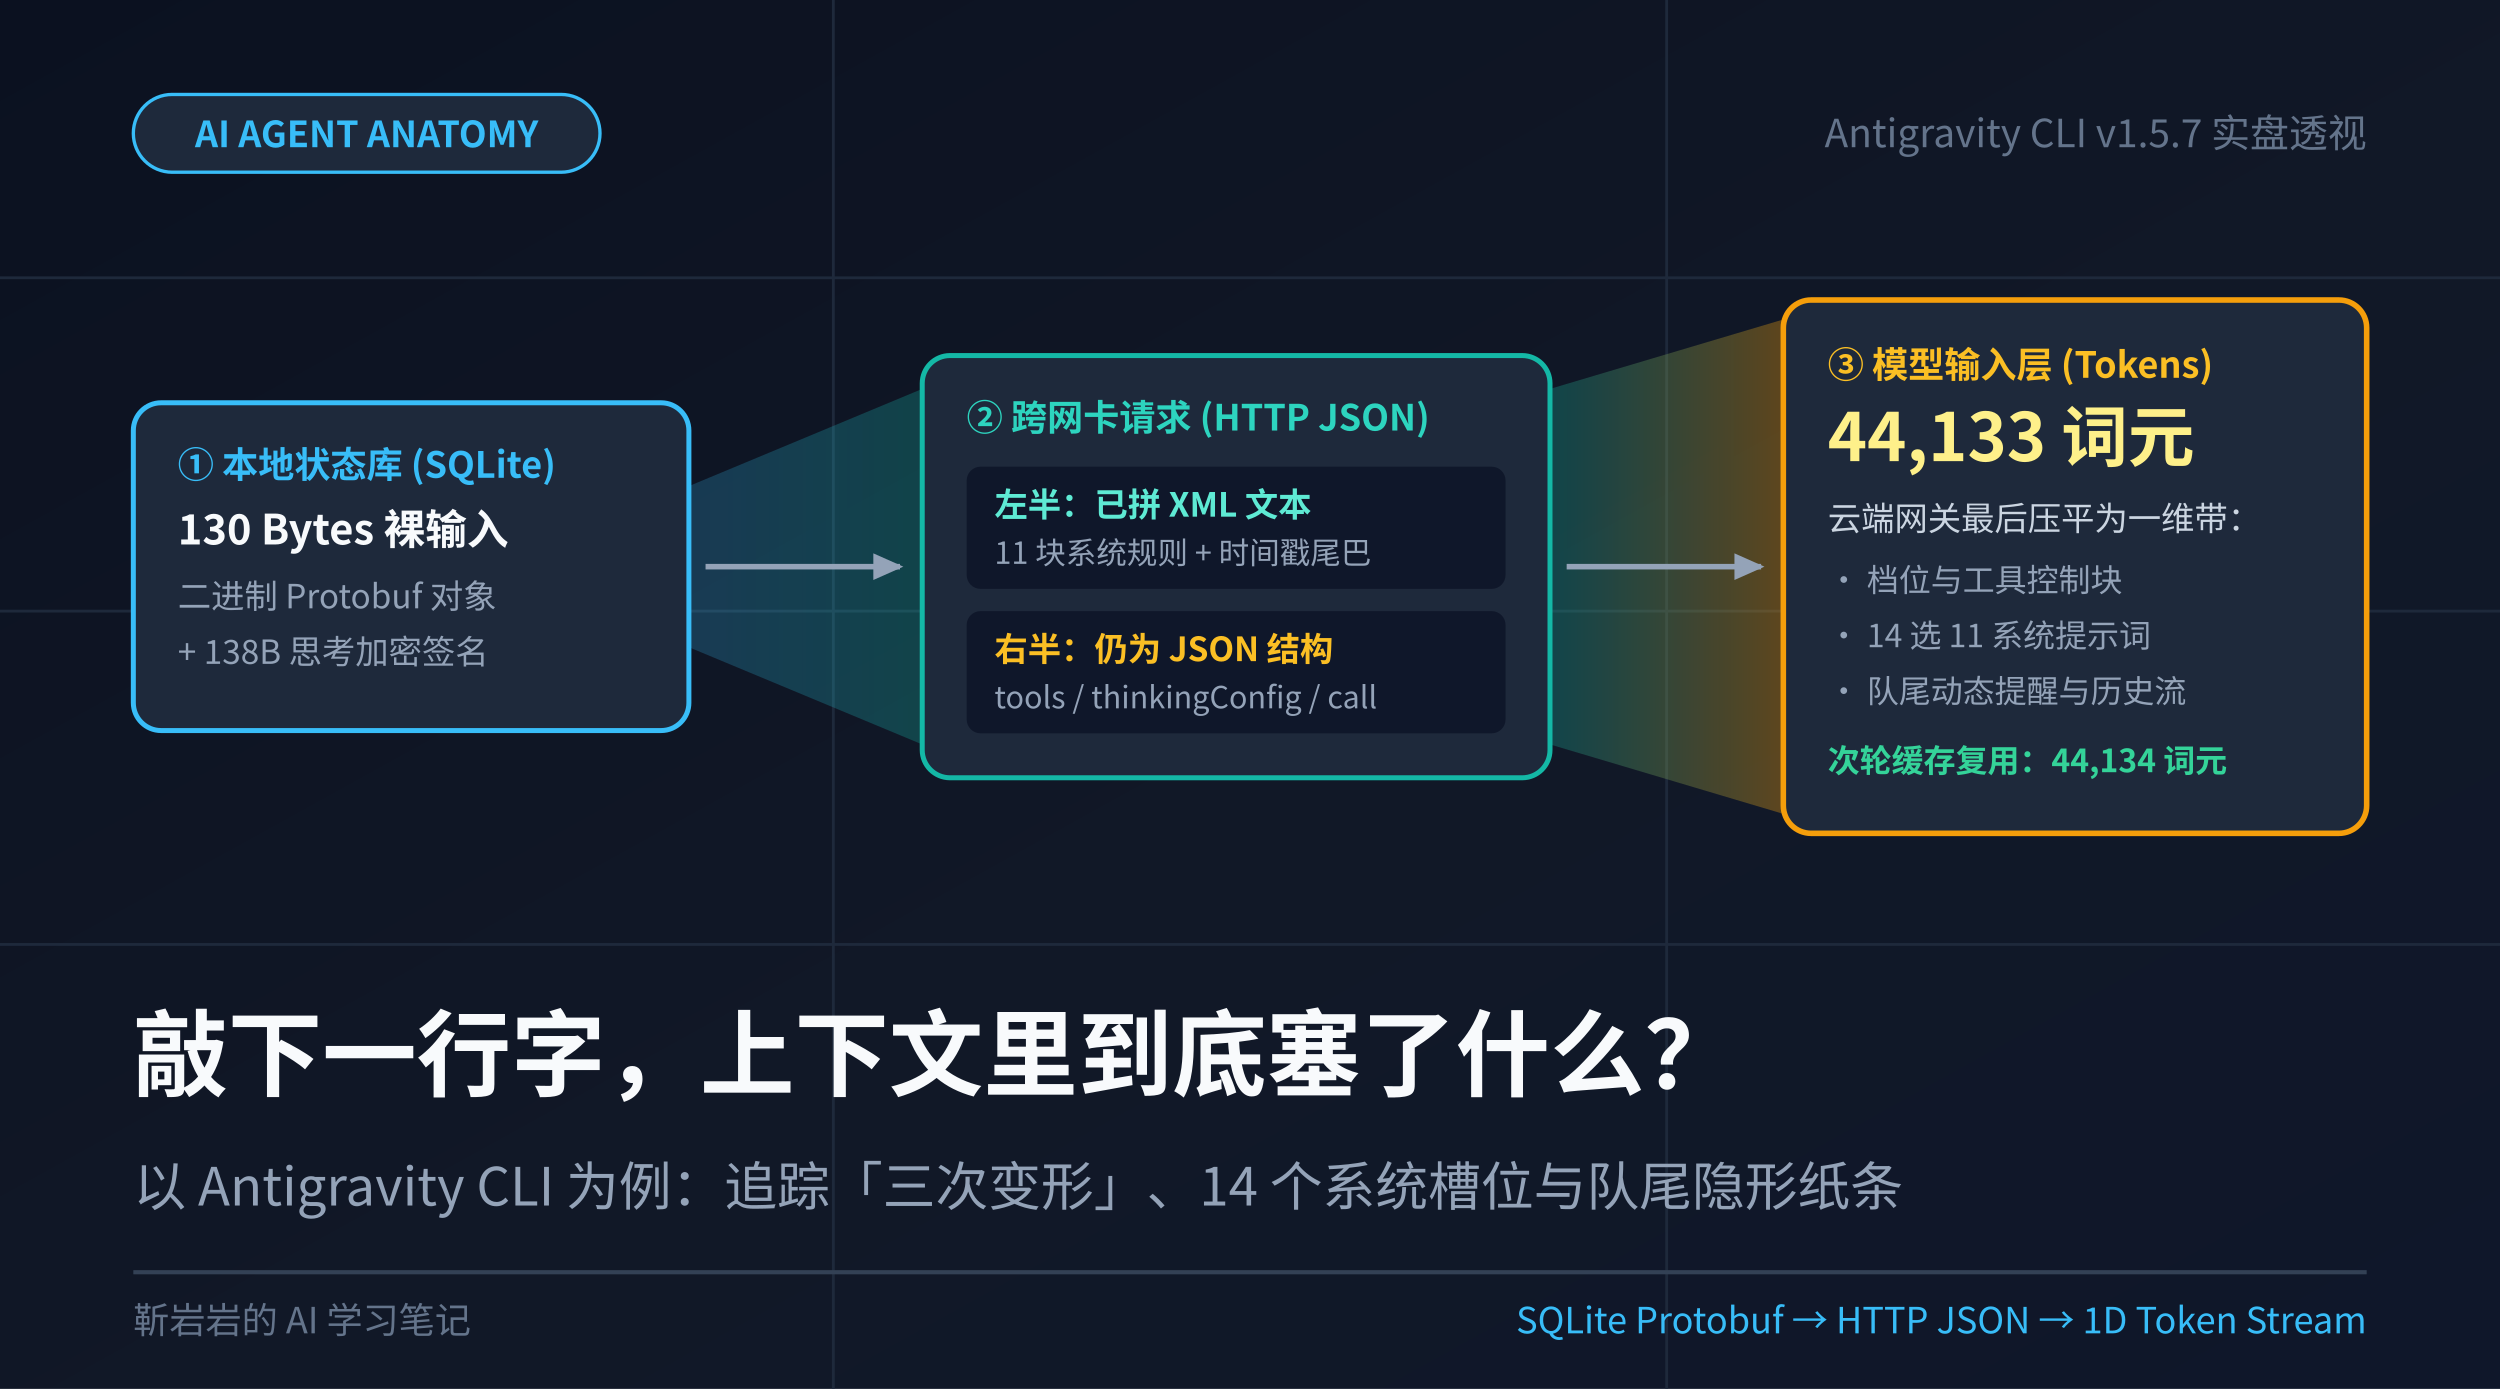
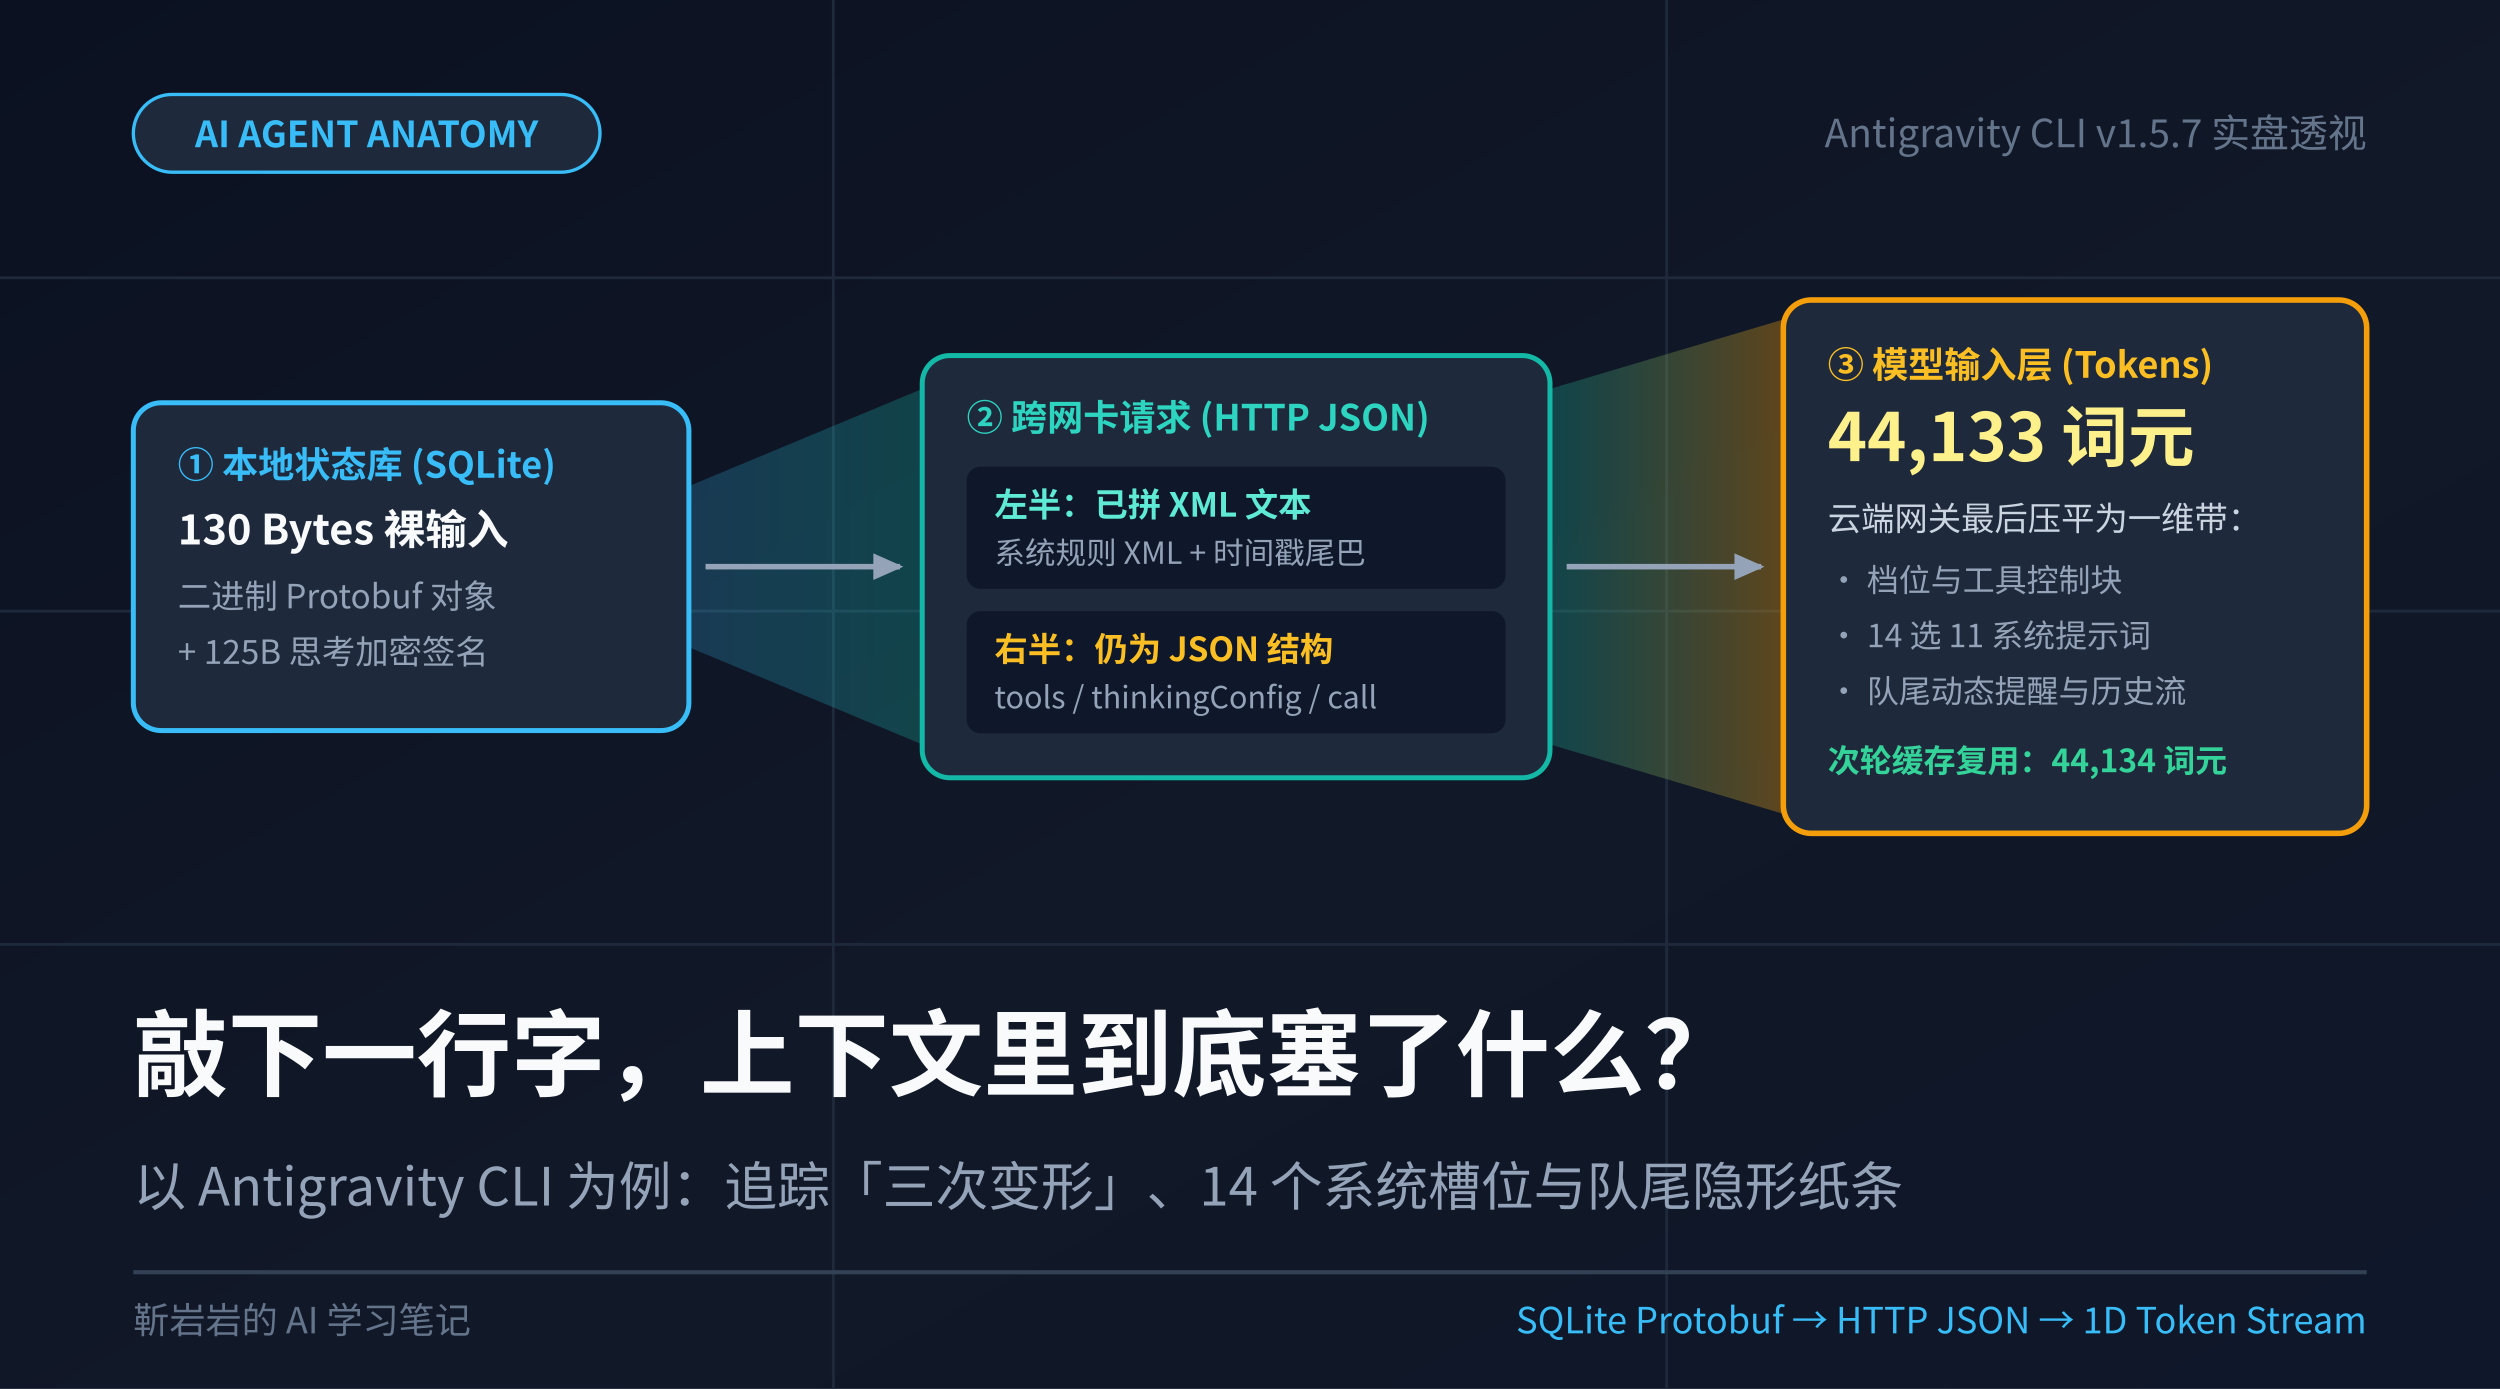
<svg xmlns="http://www.w3.org/2000/svg" viewBox="0 0 900 500" width="900" height="500" font-family="Noto Sans CJK SC, WenQuanYi Micro Hei, sans-serif">
  <defs>
    <linearGradient id="bgGrad" x1="0" y1="0" x2="1" y2="1">
      <stop offset="0" stop-color="#0b1120" />
      <stop offset="0.55" stop-color="#111827" />
      <stop offset="1" stop-color="#0f172a" />
    </linearGradient>
    <linearGradient id="beam1" x1="0" y1="0" x2="1" y2="0">
      <stop offset="0" stop-color="#38bdf8" stop-opacity="0.22" />
      <stop offset="1" stop-color="#14b8a6" stop-opacity="0.28" />
    </linearGradient>
    <linearGradient id="beam2" x1="0" y1="0" x2="1" y2="0">
      <stop offset="0" stop-color="#14b8a6" stop-opacity="0.28" />
      <stop offset="1" stop-color="#f59e0b" stop-opacity="0.34" />
    </linearGradient>
    <marker id="cArr" viewBox="0 0 10 10" refX="8" refY="5" markerWidth="6" markerHeight="6" orient="auto-start-reverse">
      <path d="M 0 1 L 9 5 L 0 9 z" fill="#94a3b8" />
    </marker>
  </defs>
  <rect width="900" height="500" fill="url(#bgGrad)" />
  <line x1="0" y1="100" x2="900" y2="100" stroke="#1e293b" stroke-width="1" />
  <line x1="0" y1="220" x2="900" y2="220" stroke="#1e293b" stroke-width="1" />
  <line x1="0" y1="340" x2="900" y2="340" stroke="#1e293b" stroke-width="1" />
  <line x1="300" y1="0" x2="300" y2="500" stroke="#1e293b" stroke-width="1" />
  <line x1="600" y1="0" x2="600" y2="500" stroke="#1e293b" stroke-width="1" />
  <rect x="48" y="34" width="168" height="28" rx="14" fill="#1e293b" stroke="#38bdf8" stroke-width="1.2" />
  <text x="132" y="53" text-anchor="middle" font-size="13" font-weight="bold" fill="#38bdf8">AI AGENT ANATOMY</text>
  <text x="852" y="53" text-anchor="end" font-size="14" fill="#64748b">Antigravity CLI v1.5.7 实盘透视</text>
  <polygon points="248,175 332,140 332,268 248,233" fill="url(#beam1)" />
  <polygon points="558,140 642,115 642,293 558,268" fill="url(#beam2)" />
  <rect x="48" y="145" width="200" height="118" rx="10" fill="#1e293b" stroke="#38bdf8" stroke-width="1.8" />
  <text x="64" y="172" font-size="13" font-weight="bold" fill="#38bdf8">① 本地状态库 (SQLite)</text>
  <text x="64" y="196" font-size="15" font-weight="bold" fill="#f8fafc">130 Bytes 裸输入</text>
  <text x="64" y="219" font-size="12" fill="#94a3b8">二进制 Protobuf 对象</text>
-   <text x="64" y="239" font-size="12" fill="#94a3b8">+ 138B 思考加密签名</text>
+   <text x="64" y="239" font-size="12" fill="#94a3b8">+ 125B 思考加密签名</text>
  <line x1="254" y1="204" x2="324" y2="204" stroke="#94a3b8" stroke-width="2" marker-end="url(#cArr)" />
  <rect x="332" y="128" width="226" height="152" rx="10" fill="#1e293b" stroke="#14b8a6" stroke-width="1.8" />
  <text x="348" y="155" font-size="13" font-weight="bold" fill="#2dd4bf">② 跨网卡请求 (HTTP JSON)</text>
  <rect x="348" y="168" width="194" height="44" rx="5" fill="#0f172a" />
  <text x="358" y="186" font-size="12" font-weight="bold" fill="#5eead4">左半：已拼 XML 文本</text>
-   <text x="358" y="203" font-size="11" fill="#94a3b8">11 块系统规则 + 时间戳尾巴</text>
+   <text x="358" y="203" font-size="11" fill="#94a3b8">系统规则 XML + 时间戳尾巴</text>
  <rect x="348" y="220" width="194" height="44" rx="5" fill="#0f172a" />
  <text x="358" y="238" font-size="12" font-weight="bold" fill="#fbbf24">右半：仍为 JSON 结构</text>
  <text x="358" y="255" font-size="11" fill="#94a3b8">tools / thinkingConfig / call</text>
  <line x1="564" y1="204" x2="634" y2="204" stroke="#94a3b8" stroke-width="2" marker-end="url(#cArr)" />
  <rect x="642" y="108" width="210" height="192" rx="10" fill="#1e293b" stroke="#f59e0b" stroke-width="2" />
  <text x="658" y="136" font-size="13" font-weight="bold" fill="#fbbf24">③ 模型输入层 (Tokens)</text>
  <text x="658" y="166" font-size="24" font-weight="bold" fill="#fef08a">44,133 词元</text>
  <text x="658" y="191" font-size="12" fill="#cbd5e1">云端网关最后压平为一维带：</text>
  <text x="658" y="213" font-size="11.5" fill="#94a3b8">• 档位与工具控制块</text>
  <text x="658" y="233" font-size="11.5" fill="#94a3b8">• 14 选 11 系统提示词</text>
  <text x="658" y="253" font-size="11.5" fill="#94a3b8">• 队尾动态提醒与历史流</text>
  <text x="658" y="278" font-size="11.5" font-weight="bold" fill="#34d399">次轮缓存复用：44,134 词元</text>
  <text x="48" y="392" font-size="34" font-weight="bold" fill="#f8fafc">敲下一行字，上下文里到底塞了什么？</text>
  <text x="48" y="434" font-size="19" fill="#94a3b8">以 Antigravity CLI 为例：追踪「三次变形」、14 个系统槽位与队尾隐形纸条</text>
  <line x1="48" y1="458" x2="852" y2="458" stroke="#334155" stroke-width="1.5" />
  <text x="48" y="480" font-size="13" fill="#64748b">靳岩岩的 AI 学习笔记</text>
  <text x="852" y="480" text-anchor="end" font-size="13" fill="#38bdf8">SQLite Protobuf  →  HTTP JSON  →  1D Token Stream</text>
</svg>
